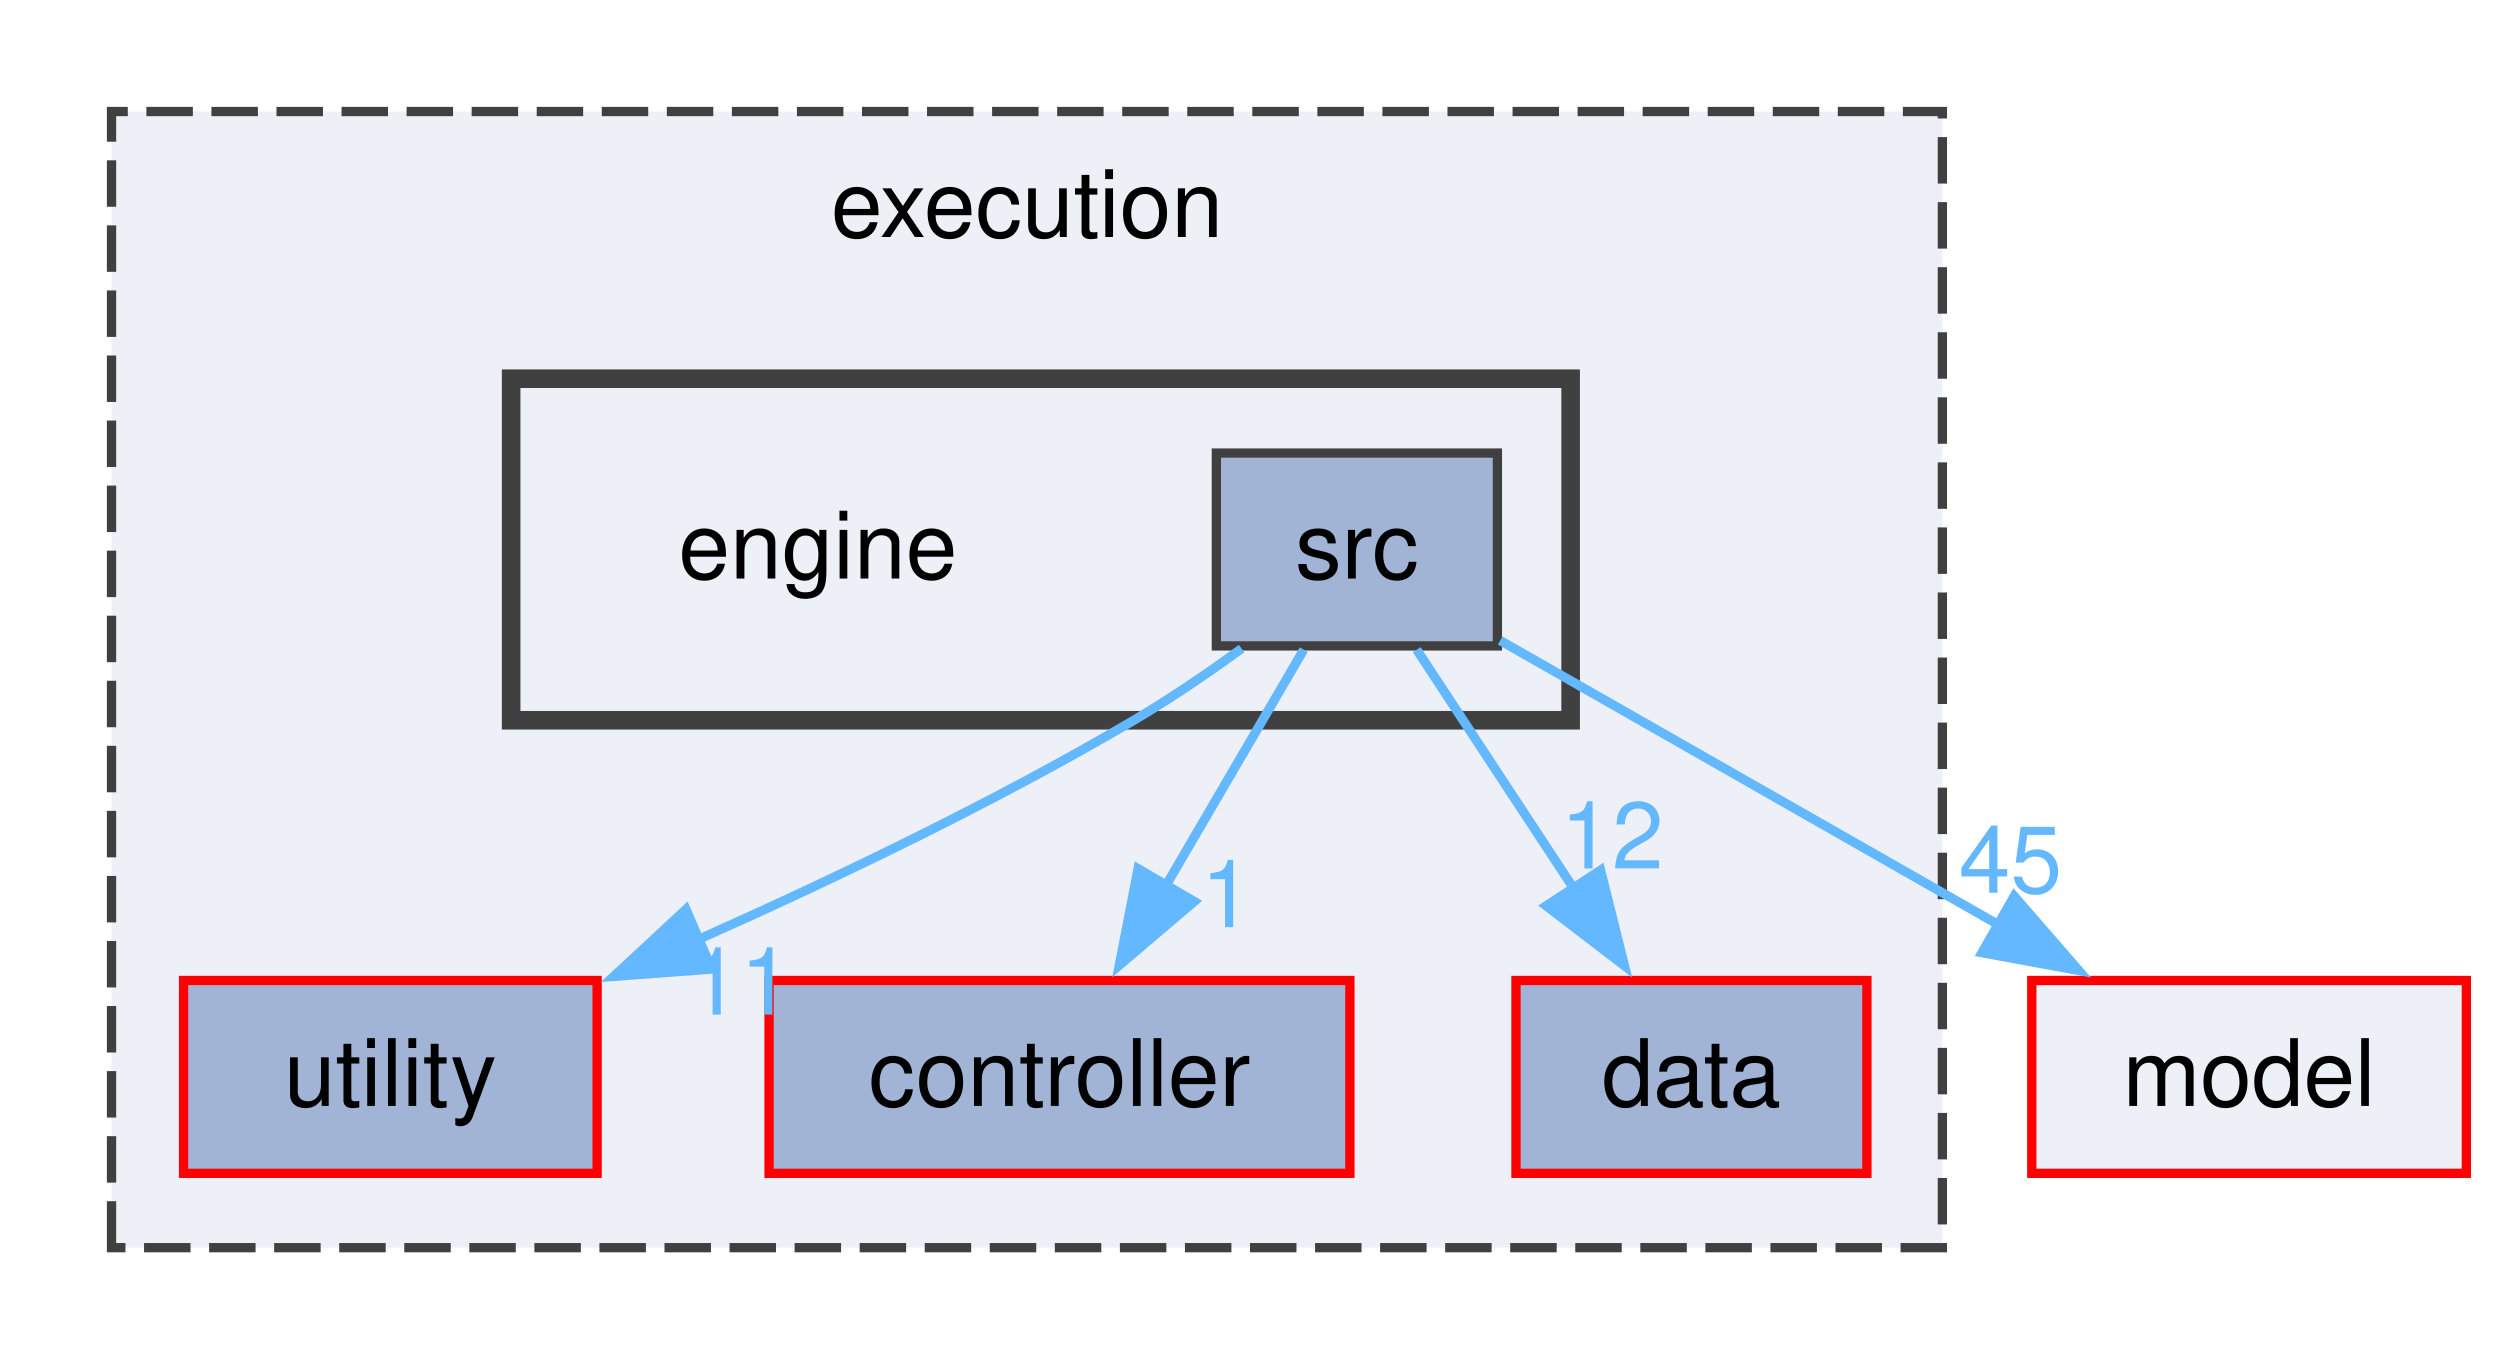
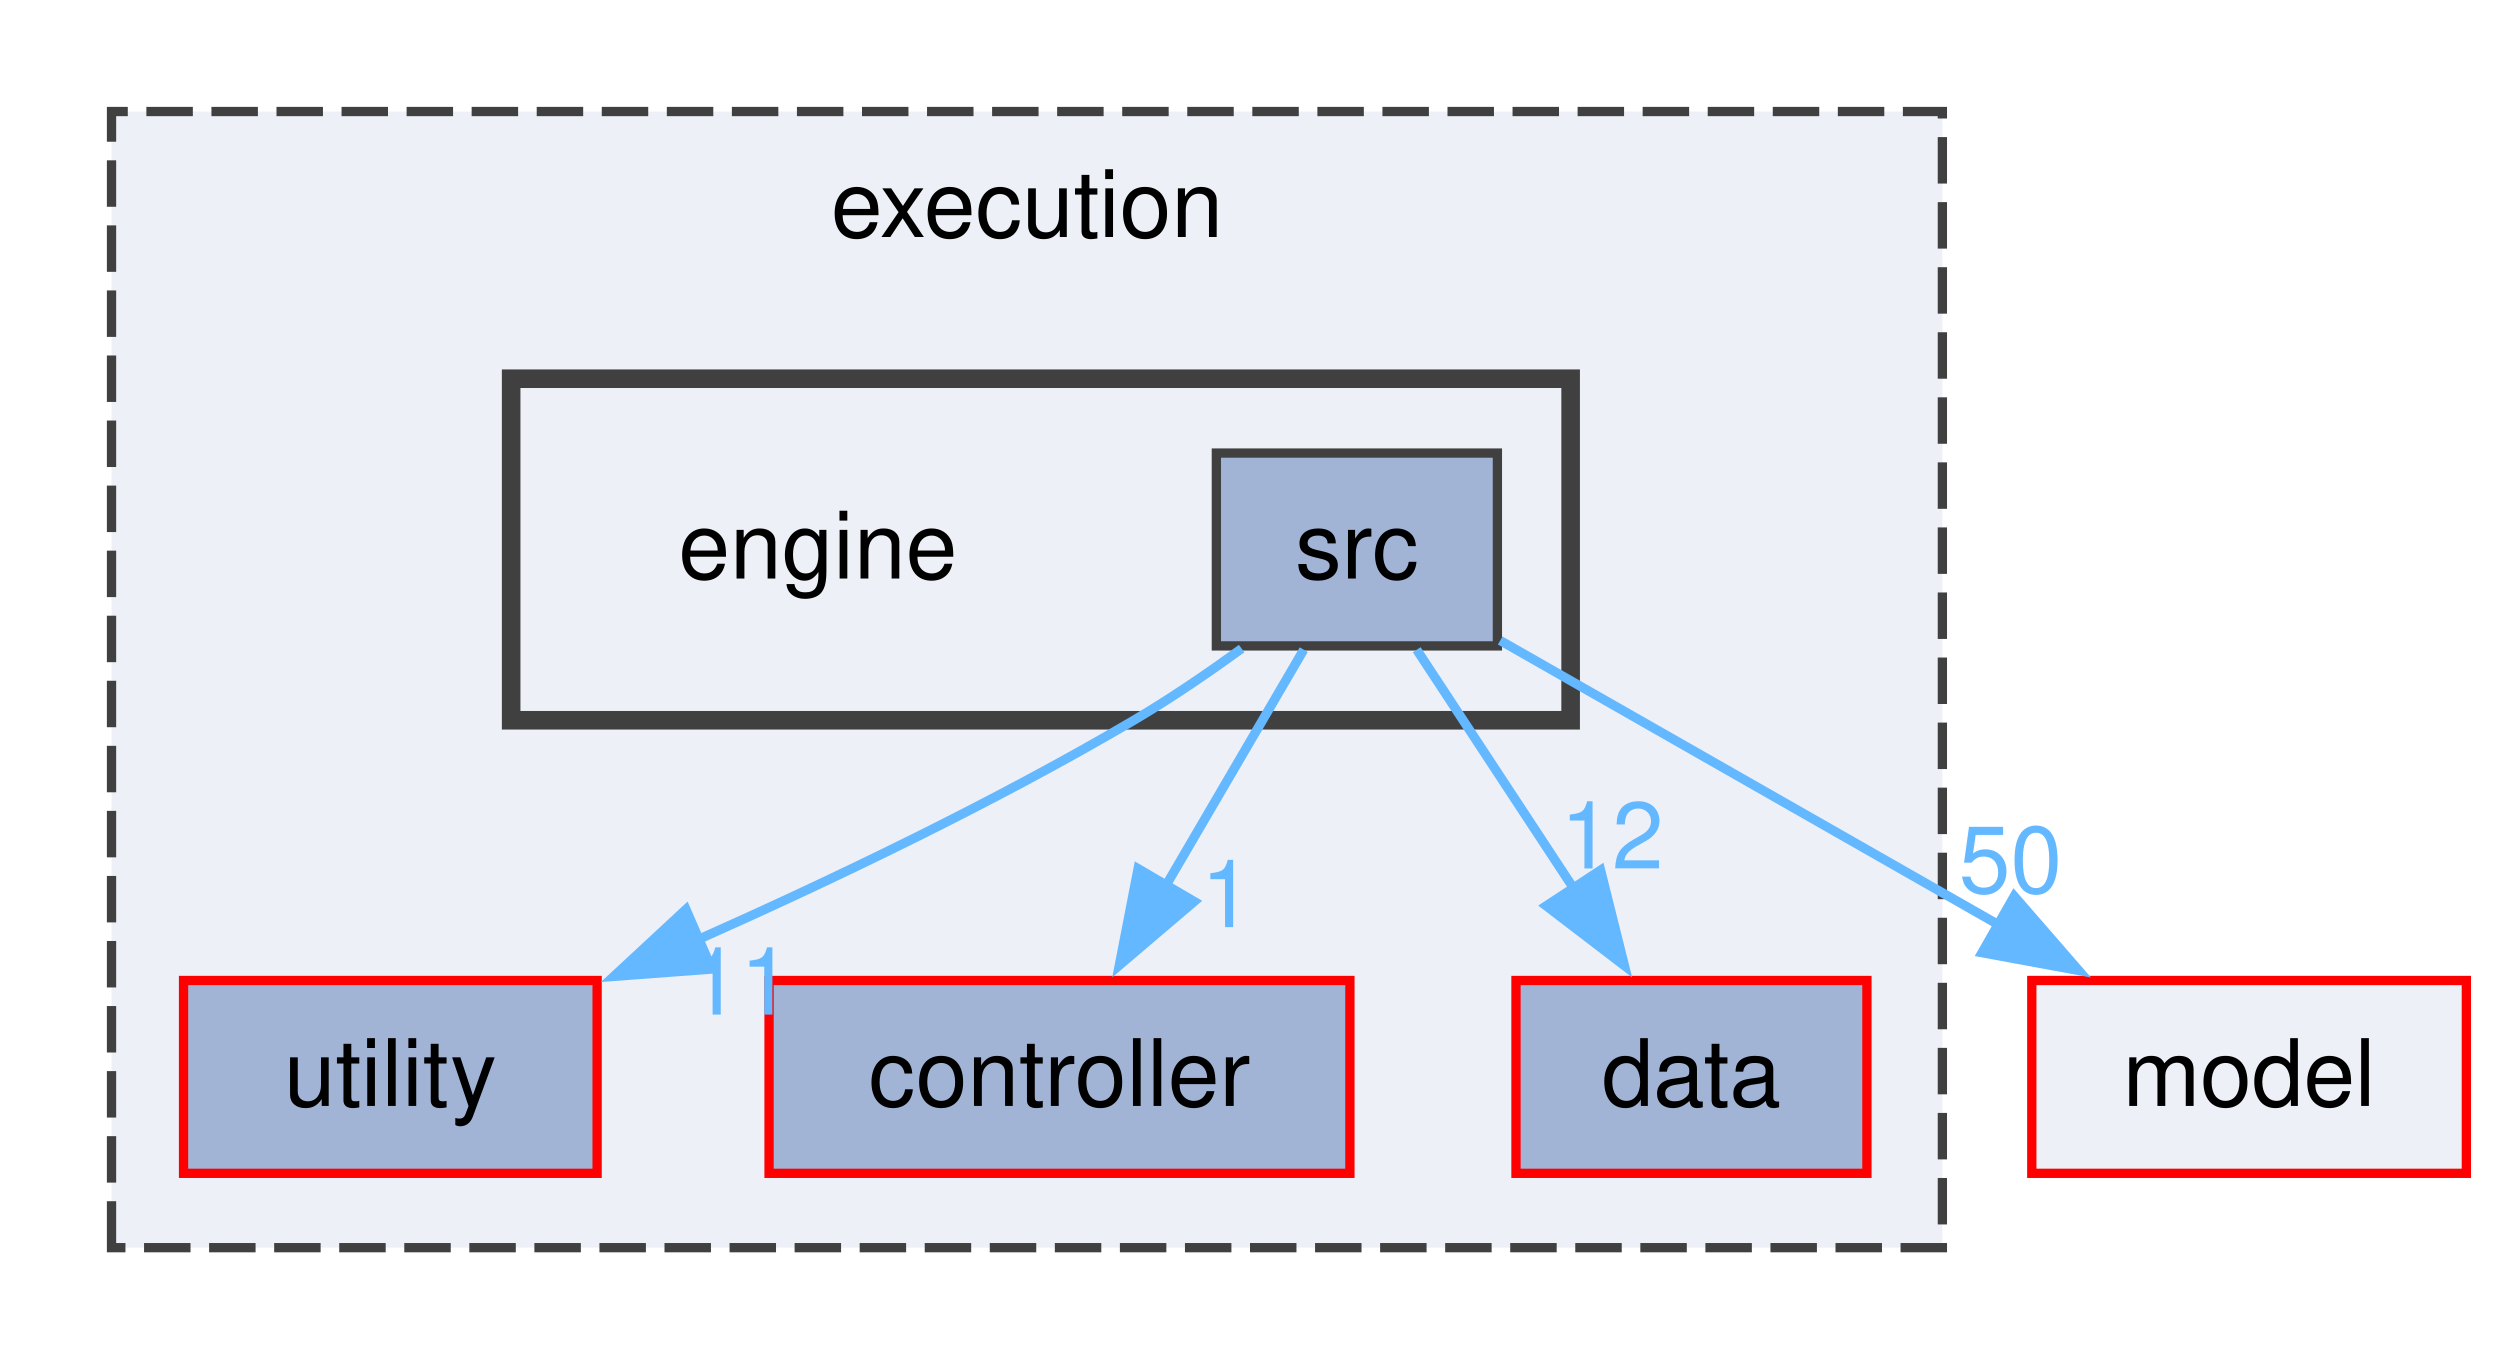
<svg xmlns="http://www.w3.org/2000/svg" xmlns:xlink="http://www.w3.org/1999/xlink" width="269pt" height="146pt" viewBox="0.00 0.00 269.00 146.00">
  <g id="graph0" class="graph" transform="scale(1 1) rotate(0) translate(4 142.25)">
    <g id="clust1" class="cluster">
      <g id="a_clust1">
        <a xlink:href="dir_5492fae2ae9e8e8e3b45371f34937227.html" target="_top" xlink:title="execution">
          <polygon fill="#edf0f7" stroke="#404040" stroke-dasharray="5,2" points="8,-8 8,-130.25 205,-130.25 205,-8 8,-8" />
          <text xml:space="preserve" text-anchor="middle" x="106.5" y="-116.75" font-family="Helvetica,sans-Serif" font-size="10.00">execution</text>
        </a>
      </g>
    </g>
    <g id="clust2" class="cluster">
      <g id="a_clust2">
        <a xlink:href="dir_11b717f8bbe9adcce5d847a0cd87900f.html" target="_top">
          <polygon fill="#edf0f7" stroke="#404040" stroke-width="2" points="51,-64.75 51,-101.5 165,-101.5 165,-64.75 51,-64.75" />
        </a>
      </g>
    </g>
    <g id="node1" class="node">
      <g id="a_node1">
        <a xlink:href="dir_6e332d3e931a265118348dad6ed62968.html" target="_top" xlink:title="utility">
          <polygon fill="#a2b4d6" stroke="red" points="60.25,-36.75 15.75,-36.75 15.75,-16 60.25,-16 60.25,-36.75" />
          <text xml:space="preserve" text-anchor="middle" x="38" y="-23.25" font-family="Helvetica,sans-Serif" font-size="10.00">utility</text>
        </a>
      </g>
    </g>
    <g id="node2" class="node">
      <g id="a_node2">
        <a xlink:href="dir_f6068031c8ed86da3580f80ca3a17e26.html" target="_top" xlink:title="controller">
          <polygon fill="#a2b4d6" stroke="red" points="141.25,-36.75 78.75,-36.75 78.75,-16 141.25,-16 141.25,-36.75" />
          <text xml:space="preserve" text-anchor="middle" x="110" y="-23.25" font-family="Helvetica,sans-Serif" font-size="10.00">controller</text>
        </a>
      </g>
    </g>
    <g id="node3" class="node">
      <g id="a_node3">
        <a xlink:href="dir_2445526665ebab794f8c8c79540d5ddc.html" target="_top" xlink:title="data">
          <polygon fill="#a2b4d6" stroke="red" points="196.88,-36.75 159.12,-36.75 159.12,-16 196.88,-16 196.88,-36.75" />
          <text xml:space="preserve" text-anchor="middle" x="178" y="-23.25" font-family="Helvetica,sans-Serif" font-size="10.00">data</text>
        </a>
      </g>
    </g>
    <g id="node4" class="node">
      <text xml:space="preserve" text-anchor="middle" x="84" y="-80" font-family="Helvetica,sans-Serif" font-size="10.00">engine</text>
    </g>
    <g id="node5" class="node">
      <g id="a_node5">
        <a xlink:href="dir_7f4c9645bfb3b292a5e871b2a5839622.html" target="_top" xlink:title="src">
          <polygon fill="#a2b4d6" stroke="#404040" points="157.12,-93.5 126.88,-93.5 126.88,-72.75 157.12,-72.75 157.12,-93.5" />
          <text xml:space="preserve" text-anchor="middle" x="142" y="-80" font-family="Helvetica,sans-Serif" font-size="10.00">src</text>
        </a>
      </g>
    </g>
    <g id="edge3" class="edge">
      <g id="a_edge3">
        <a xlink:href="dir_000033_000040.html" target="_top">
          <path fill="none" stroke="#63b8ff" d="M129.6,-72.46C125.96,-69.82 121.9,-67.05 118,-64.75 103.01,-55.93 85.59,-47.59 70.84,-41.03" />
          <polygon fill="#63b8ff" stroke="#63b8ff" points="72.6,-37.98 62.04,-37.19 69.81,-44.4 72.6,-37.98" />
        </a>
      </g>
      <g id="a_edge3-headlabel">
        <a xlink:href="dir_000033_000040.html" target="_top" xlink:title="11">
          <text xml:space="preserve" text-anchor="middle" x="75.64" y="-33.08" font-family="Helvetica,sans-Serif" font-size="10.00" fill="#63b8ff">11</text>
        </a>
      </g>
    </g>
    <g id="edge4" class="edge">
      <g id="a_edge4">
        <a xlink:href="dir_000033_000008.html" target="_top">
          <path fill="none" stroke="#63b8ff" d="M136.28,-72.34C132.14,-65.25 126.4,-55.44 121.35,-46.79" />
          <polygon fill="#63b8ff" stroke="#63b8ff" points="124.5,-45.25 116.44,-38.39 118.46,-48.78 124.5,-45.25" />
        </a>
      </g>
      <g id="a_edge4-headlabel">
        <a xlink:href="dir_000033_000008.html" target="_top" xlink:title="1">
          <text xml:space="preserve" text-anchor="middle" x="128" y="-42.49" font-family="Helvetica,sans-Serif" font-size="10.00" fill="#63b8ff">1</text>
        </a>
      </g>
    </g>
    <g id="edge1" class="edge">
      <g id="a_edge1">
        <a xlink:href="dir_000033_000009.html" target="_top">
          <path fill="none" stroke="#63b8ff" d="M148.44,-72.34C153.15,-65.17 159.69,-55.23 165.42,-46.51" />
          <polygon fill="#63b8ff" stroke="#63b8ff" points="168.22,-48.62 170.79,-38.34 162.37,-44.78 168.22,-48.62" />
        </a>
      </g>
      <g id="a_edge1-headlabel">
        <a xlink:href="dir_000033_000009.html" target="_top" xlink:title="12">
          <text xml:space="preserve" text-anchor="middle" x="169.45" y="-48.8" font-family="Helvetica,sans-Serif" font-size="10.00" fill="#63b8ff">12</text>
        </a>
      </g>
    </g>
    <g id="node6" class="node">
      <g id="a_node6">
        <a xlink:href="dir_3f14f6767c31cb4a1d22c13c18cc6fc3.html" target="_top" xlink:title="model">
          <polygon fill="#edf0f7" stroke="red" points="261.38,-36.75 214.62,-36.75 214.62,-16 261.38,-16 261.38,-36.75" />
          <text xml:space="preserve" text-anchor="middle" x="238" y="-23.25" font-family="Helvetica,sans-Serif" font-size="10.00">model</text>
        </a>
      </g>
    </g>
    <g id="edge2" class="edge">
      <g id="a_edge2">
        <a xlink:href="dir_000033_000026.html" target="_top">
          <path fill="none" stroke="#63b8ff" d="M157.42,-73.33C171.96,-65.04 194.03,-52.45 211.4,-42.54" />
          <polygon fill="#63b8ff" stroke="#63b8ff" points="212.73,-45.82 219.68,-37.82 209.26,-39.74 212.73,-45.82" />
        </a>
      </g>
      <g id="a_edge2-headlabel">
-         <a xlink:href="dir_000033_000026.html" target="_top" xlink:title="45">
-           <text xml:space="preserve" text-anchor="middle" x="212.33" y="-46.19" font-family="Helvetica,sans-Serif" font-size="10.00" fill="#63b8ff">45</text>
+         <a xlink:href="dir_000033_000026.html" target="_top" xlink:title="50">
+           <text xml:space="preserve" text-anchor="middle" x="212.33" y="-46.19" font-family="Helvetica,sans-Serif" font-size="10.00" fill="#63b8ff">50</text>
        </a>
      </g>
    </g>
  </g>
</svg>
